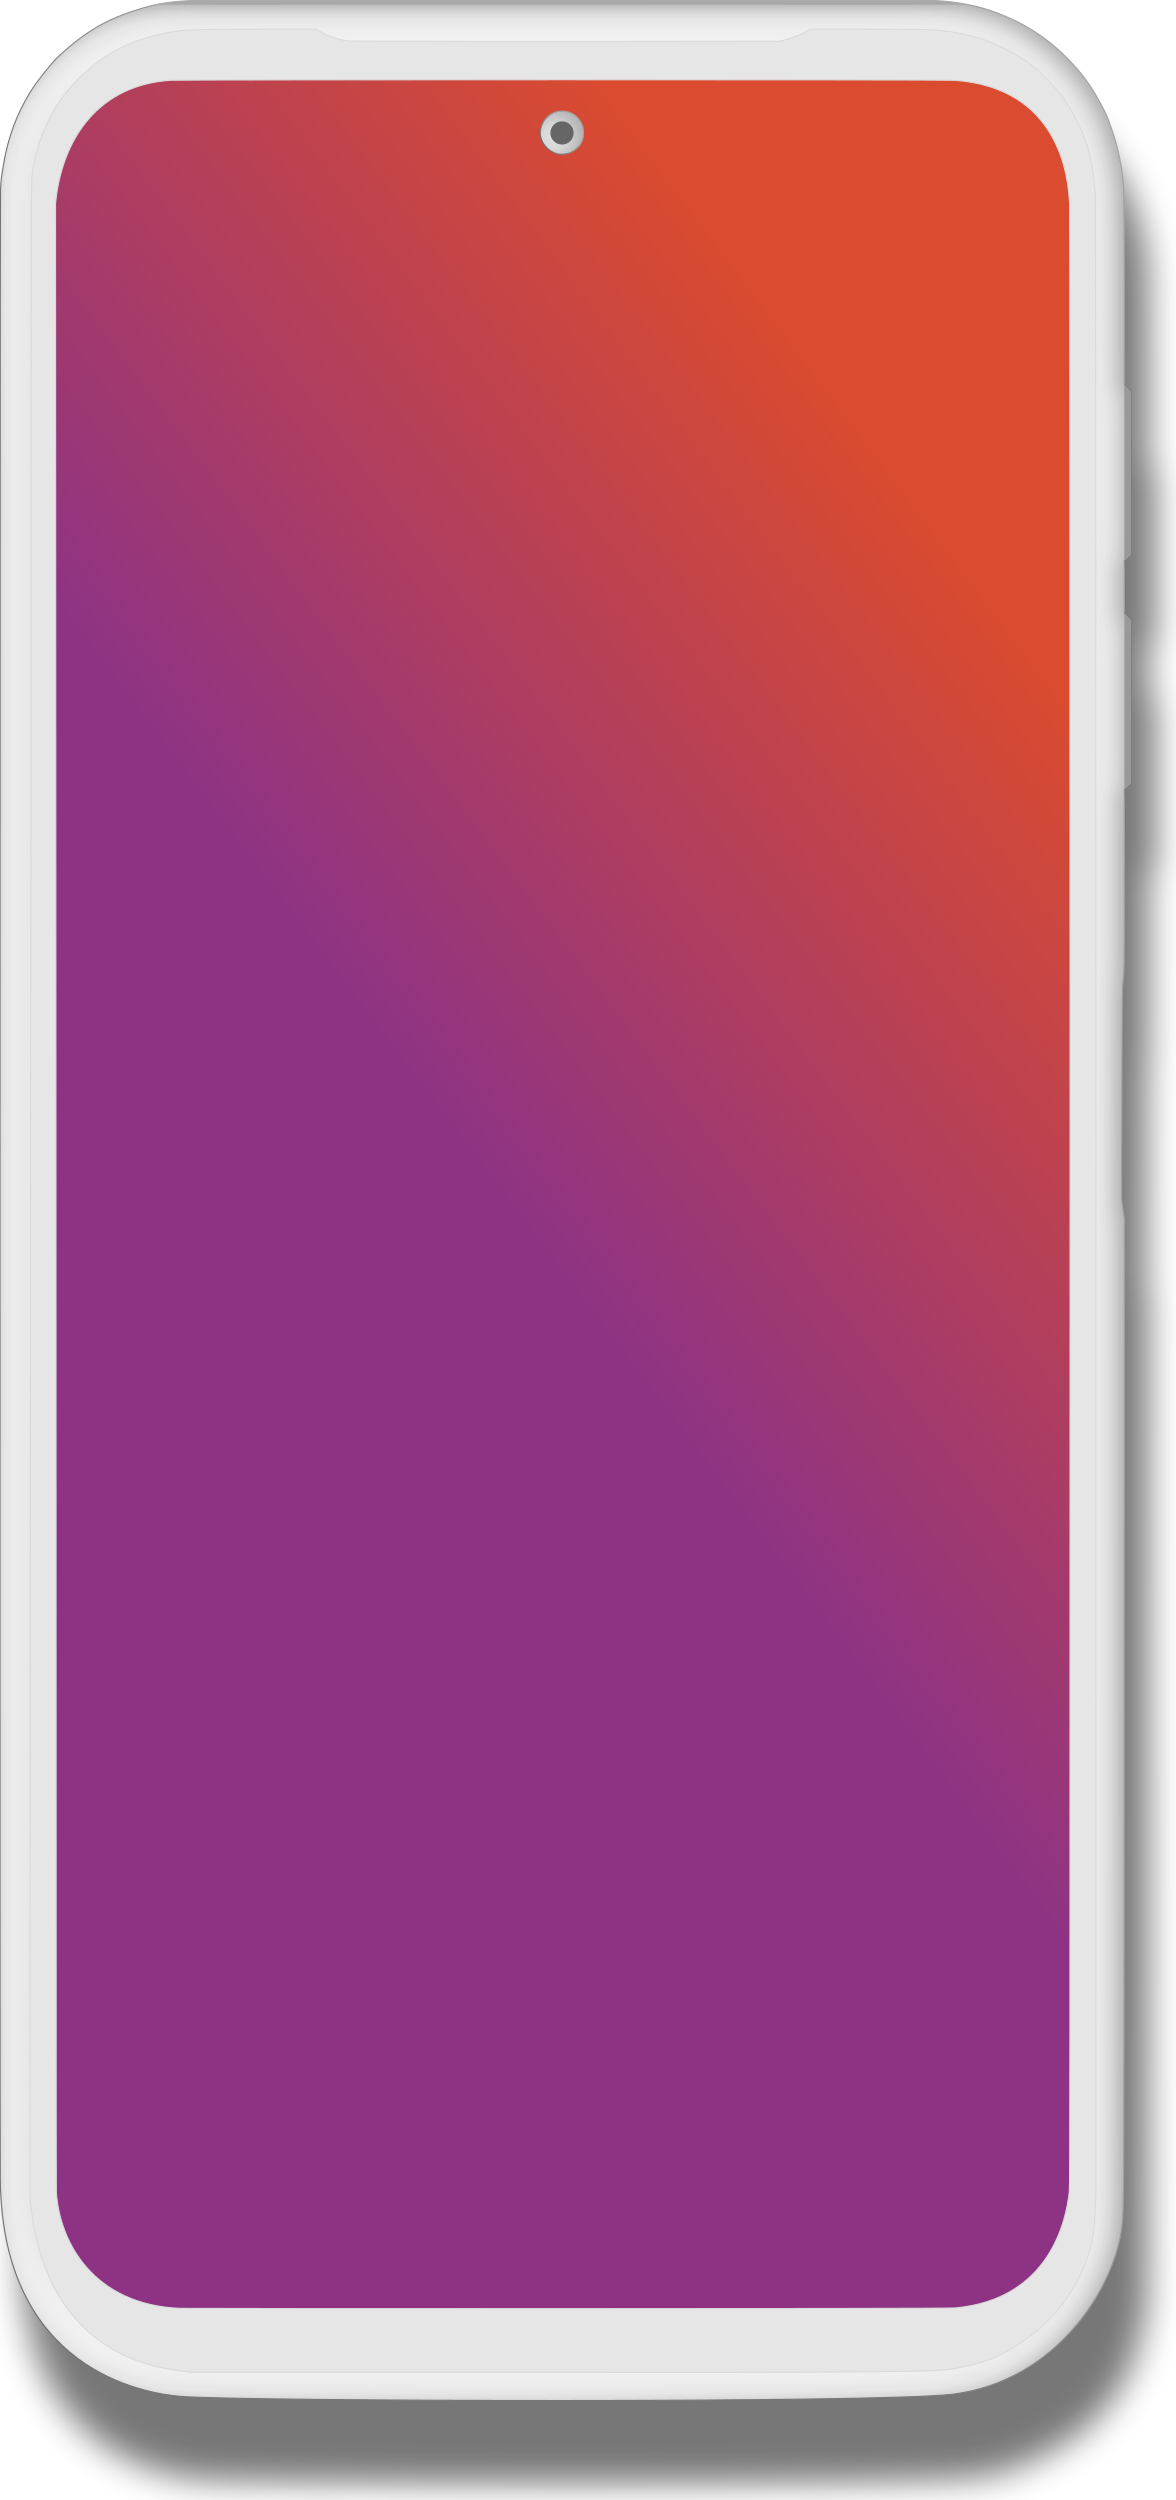
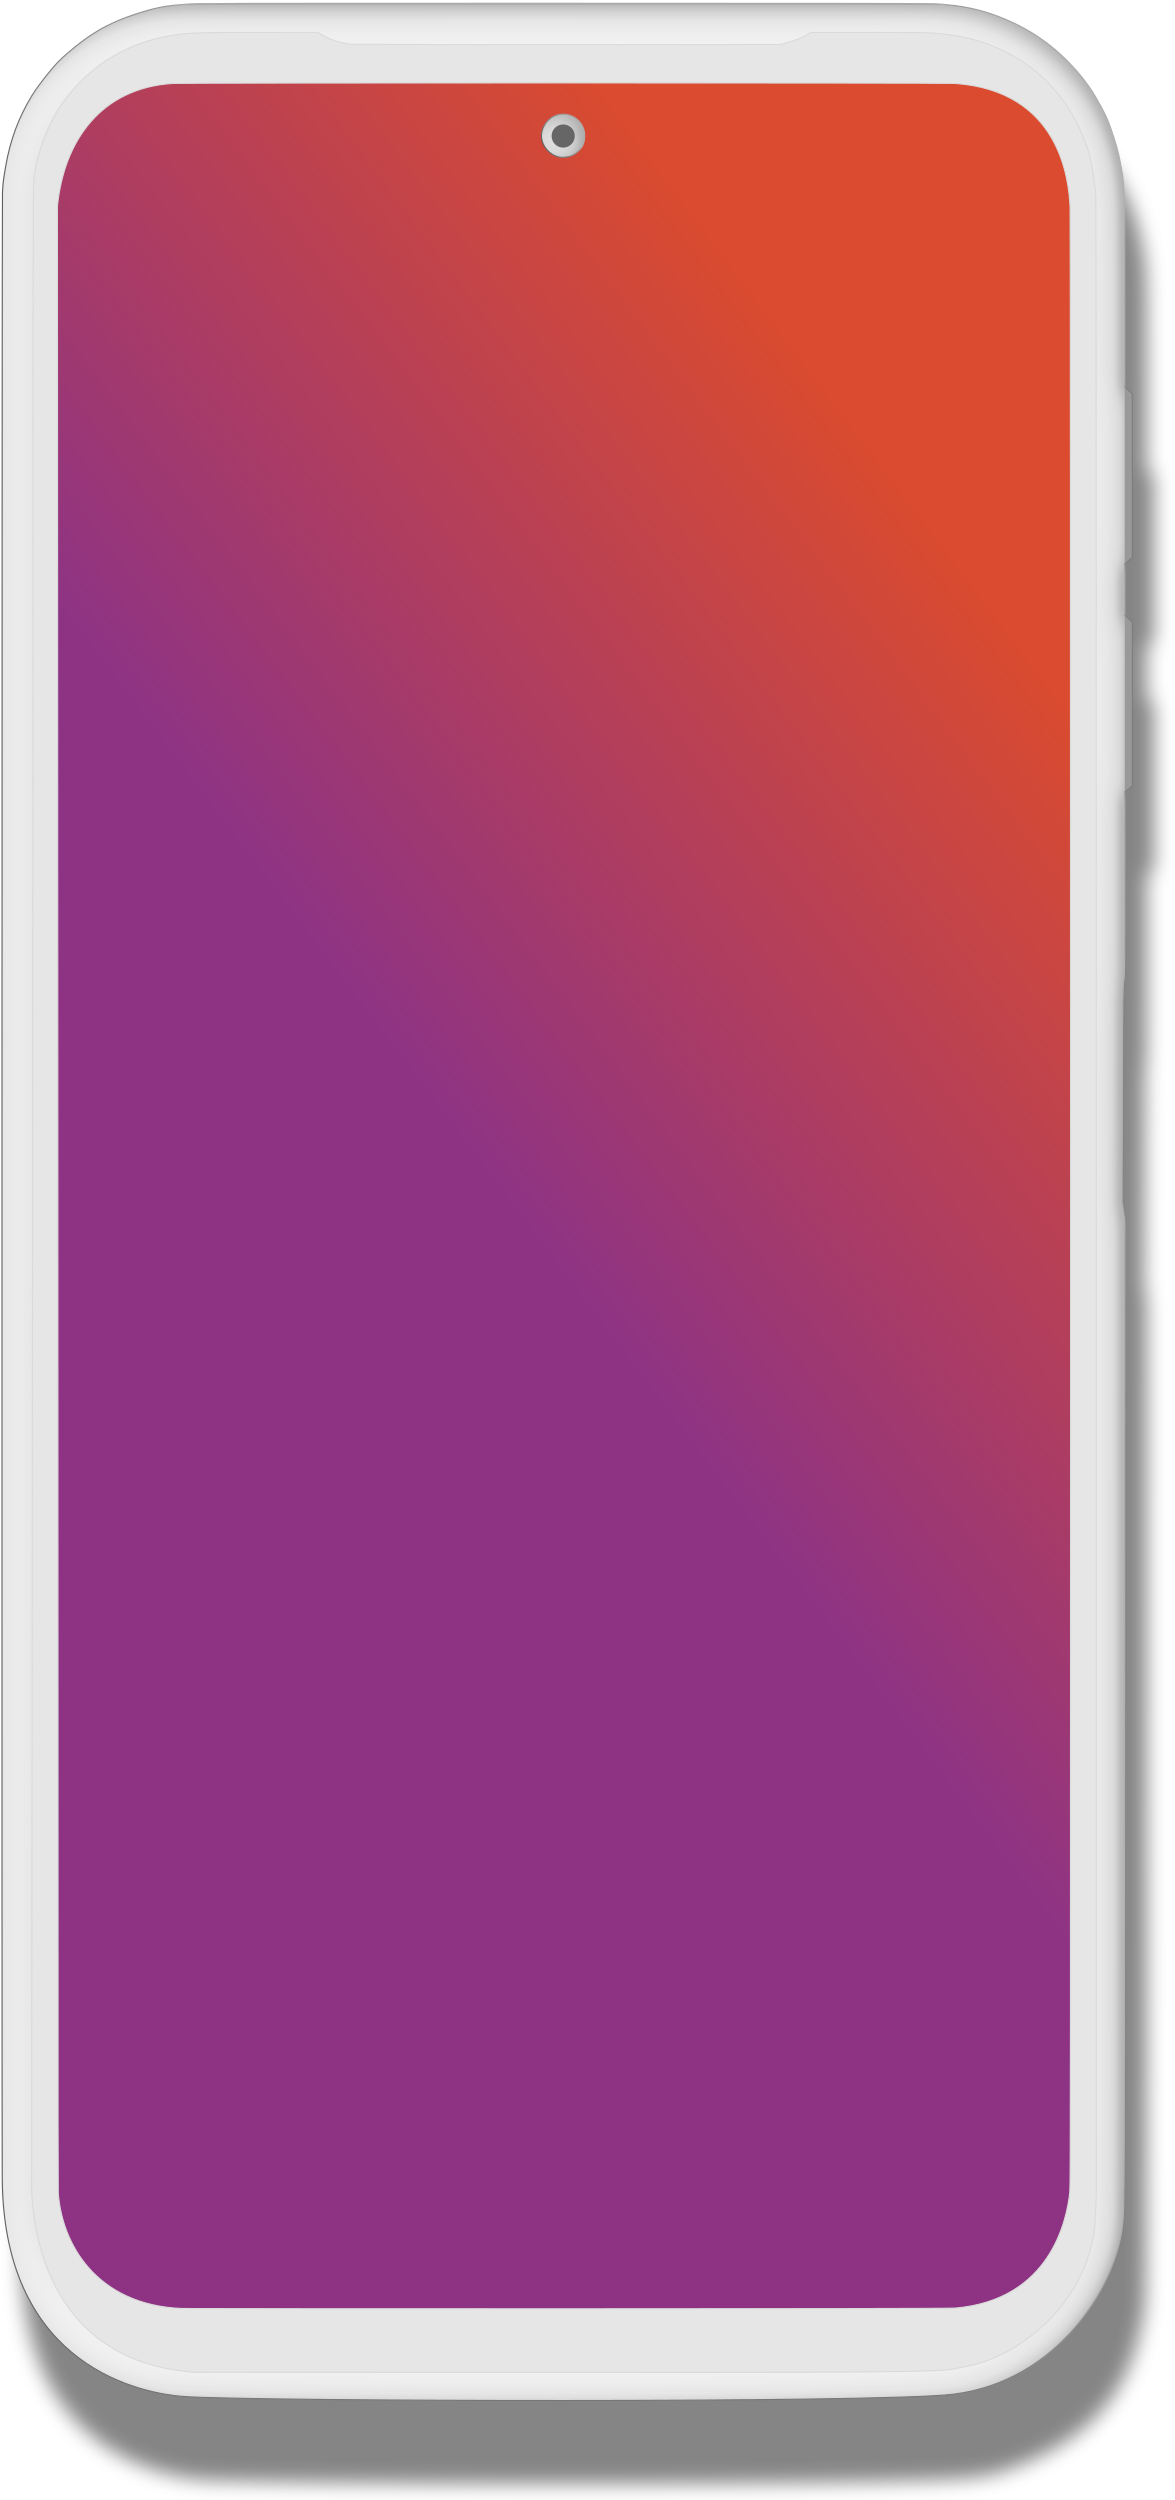
- <svg xmlns="http://www.w3.org/2000/svg" xmlns:xlink="http://www.w3.org/1999/xlink" width="103.253mm" height="219.639mm" viewBox="0 0 103.253 219.639" version="1.1" id="svg1" xml:space="preserve">
+ <svg xmlns="http://www.w3.org/2000/svg" xmlns:xlink="http://www.w3.org/1999/xlink" width="79.253mm" height="168.639mm" viewBox="0 0 79.253 168.639" version="1.1" id="svg1" xml:space="preserve">
  <defs id="defs1">
    <linearGradient id="linearGradient4">
      <stop style="stop-color:#8e3384;stop-opacity:1;" offset="0" id="stop3" />
      <stop style="stop-color:#da4b2f;stop-opacity:1;" offset="1" id="stop4" />
    </linearGradient>
-     <linearGradient xlink:href="#linearGradient4" id="linearGradient33" x1="62.469" y1="119.182" x2="113.338" y2="79.243" gradientUnits="userSpaceOnUse" gradientTransform="matrix(1.001218,0,0,1.042541,13.49673,-6.628594)" />
+     <linearGradient xlink:href="#linearGradient4" id="linearGradient33" x1="62.469" y1="119.182" x2="113.338" y2="79.243" gradientUnits="userSpaceOnUse" gradientTransform="matrix(0.7676902,0,0,0.7993748,22.95853,4.725523)" />
    <linearGradient id="linearGradient32-1">
      <stop style="stop-color:#8e3384;stop-opacity:0.749;" offset="0" id="stop32" />
      <stop style="stop-color:#da4b2f;stop-opacity:1;" offset="1" id="stop35" />
    </linearGradient>
-     <linearGradient xlink:href="#linearGradient32-1" id="linearGradient16" x1="62.469" y1="119.182" x2="113.338" y2="79.243" gradientUnits="userSpaceOnUse" gradientTransform="matrix(1.001218,0,0,1.042541,13.49673,-6.628594)" />
-     <filter style="color-interpolation-filters:sRGB" id="filter8" x="-0.076" y="-0.028" width="1.134" height="1.059">
+     <linearGradient xlink:href="#linearGradient32-1" id="linearGradient16" x1="62.469" y1="119.182" x2="113.338" y2="79.243" gradientUnits="userSpaceOnUse" gradientTransform="matrix(0.7676902,0,0,0.7993748,22.95853,4.725523)" />
+     <filter style="color-interpolation-filters:sRGB" id="filter8" x="-0.066" y="-0.028" width="1.116" height="1.059">
      <feFlood result="flood" in="SourceGraphic" flood-opacity="1" flood-color="rgb(203,203,203)" id="feFlood7" />
-       <feGaussianBlur result="blur" in="SourceGraphic" stdDeviation="0.7" id="feGaussianBlur7" />
+       <feGaussianBlur result="blur" in="SourceGraphic" stdDeviation="0.314 0.721" id="feGaussianBlur7" />
      <feOffset result="offset" in="blur" dx="-0.6" dy="0.4" id="feOffset7" />
      <feComposite result="comp1" operator="out" in="flood" in2="offset" id="feComposite7" />
      <feComposite result="fbSourceGraphic" operator="atop" in="comp1" in2="SourceGraphic" id="feComposite8" />
      <feColorMatrix result="fbSourceGraphicAlpha" in="fbSourceGraphic" values="0 0 0 -1 0 0 0 0 -1 0 0 0 0 -1 0 0 0 0 1 0" id="feColorMatrix1" />
      <feFlood id="feFlood1" result="flood" in="fbSourceGraphic" flood-opacity="0.176" flood-color="rgb(14,14,14)" />
      <feGaussianBlur id="feGaussianBlur1" result="blur" in="fbSourceGraphic" stdDeviation="1.7" />
      <feOffset id="feOffset1" result="offset" in="blur" dx="-1.1" dy="0.4" />
      <feComposite id="feComposite1" result="comp1" operator="out" in="flood" in2="offset" />
      <feComposite id="feComposite2" result="comp2" operator="atop" in="comp1" in2="fbSourceGraphic" />
    </filter>
    <filter style="color-interpolation-filters:sRGB" id="filter8-1" x="-0.263" y="-0.028" width="1.466" height="1.059">
      <feFlood result="flood" in="SourceGraphic" flood-opacity="1" flood-color="rgb(203,203,203)" id="feFlood7-8" />
      <feGaussianBlur result="blur" in="SourceGraphic" stdDeviation="0.7" id="feGaussianBlur7-7" />
      <feOffset result="offset" in="blur" dx="-0.6" dy="0.4" id="feOffset7-9" />
      <feComposite result="comp1" operator="out" in="flood" in2="offset" id="feComposite7-2" />
      <feComposite result="fbSourceGraphic" operator="atop" in="comp1" in2="SourceGraphic" id="feComposite8-0" />
      <feColorMatrix result="fbSourceGraphicAlpha" in="fbSourceGraphic" values="0 0 0 -1 0 0 0 0 -1 0 0 0 0 -1 0 0 0 0 1 0" id="feColorMatrix1-2" />
      <feFlood id="feFlood1-3" result="flood" in="fbSourceGraphic" flood-opacity="0.176" flood-color="rgb(14,14,14)" />
      <feGaussianBlur id="feGaussianBlur1-7" result="blur" in="fbSourceGraphic" stdDeviation="1.7" />
      <feOffset id="feOffset1-5" result="offset" in="blur" dx="-1.1" dy="0.4" />
      <feComposite id="feComposite1-9" result="comp1" operator="out" in="flood" in2="offset" />
      <feComposite id="feComposite2-2" result="comp2" operator="atop" in="comp1" in2="fbSourceGraphic" />
    </filter>
    <filter style="color-interpolation-filters:sRGB" id="filter8-12" x="-0.075" y="-0.028" width="1.134" height="1.059">
      <feFlood result="flood" in="SourceGraphic" flood-opacity="1" flood-color="rgb(203,203,203)" id="feFlood7-9" />
      <feGaussianBlur result="blur" in="SourceGraphic" stdDeviation="0.7" id="feGaussianBlur7-3" />
      <feOffset result="offset" in="blur" dx="-0.6" dy="0.4" id="feOffset7-1" />
      <feComposite result="comp1" operator="out" in="flood" in2="offset" id="feComposite7-9" />
      <feComposite result="fbSourceGraphic" operator="atop" in="comp1" in2="SourceGraphic" id="feComposite8-4" />
      <feColorMatrix result="fbSourceGraphicAlpha" in="fbSourceGraphic" values="0 0 0 -1 0 0 0 0 -1 0 0 0 0 -1 0 0 0 0 1 0" id="feColorMatrix1-7" />
      <feFlood id="feFlood1-8" result="flood" in="fbSourceGraphic" flood-opacity="0.176" flood-color="rgb(14,14,14)" />
      <feGaussianBlur id="feGaussianBlur1-4" result="blur" in="fbSourceGraphic" stdDeviation="1.7" />
      <feOffset id="feOffset1-50" result="offset" in="blur" dx="-1.1" dy="0.4" />
      <feComposite id="feComposite1-3" result="comp1" operator="out" in="flood" in2="offset" />
      <feComposite id="feComposite2-6" result="comp2" operator="atop" in="comp1" in2="fbSourceGraphic" />
    </filter>
-     <filter style="color-interpolation-filters:sRGB" id="filter5" x="-0.037" y="-0.017" width="1.073" height="1.035">
-       <feGaussianBlur stdDeviation="1.5" id="feGaussianBlur5" />
+     <filter style="color-interpolation-filters:sRGB" id="filter5" x="-0.021" y="-0.01" width="1.042" height="1.02">
+       <feGaussianBlur stdDeviation="0.85" id="feGaussianBlur5" />
    </filter>
  </defs>
  <g id="layer1" transform="translate(-53.49544,-41.10729)">
-     <path id="path1-0" style="display:inline;opacity:0.699;mix-blend-mode:luminosity;fill:#000000;fill-opacity:0.759;stroke:#7c7c7c;stroke-width:0.1;stroke-dasharray:none;stroke-opacity:0.68;filter:url(#filter5)" d="m 104.707,48.405 c -31.255,7e-4 -32.015,0.003 -33.153,0.089 -1.255,0.095 -1.972,0.2 -2.829,0.415 -0.837,0.21 -2.195,0.658 -2.949,0.974 -0.636,0.267 -1.725,0.812 -1.882,0.943 -0.038,0.032 -0.212,0.141 -0.387,0.243 -0.782,0.456 -2.384,1.739 -3.112,2.494 -0.696,0.722 -1.798,2.136 -2.29,2.941 -1.196,1.956 -1.929,3.932 -2.335,6.297 -0.198,1.154 -0.226,1.384 -0.273,2.256 -0.046,0.857 -0.065,170.943 -0.019,174.872 0.192,16.632 12.51,18.753 15.901,19.022 5.427,0.431 61.367,0.592 67.764,-0.195 0.535,-0.066 1.052,-0.16 1.56,-0.273 0.418,-0.089 0.822,-0.2 1.222,-0.319 0.016,-0.005 0.033,-0.009 0.049,-0.014 7.389,-2.671 11.156,-6.738 12.198,-14.264 0.173,-1.426 0.175,-1.83 0.19,-45.726 l 0.015,-42.72 -0.12,-0.816 -0.121,-0.817 0.027,-9.324 c 0.026,-9.053 0.03,-9.345 0.12,-10.028 0.091,-0.686 0.093,-0.902 0.093,-8.684 v -7.981 l 0.002,-0.003 v 0.002 l 0.649,-0.572 v -14.389 l -0.649,-0.607 v 0.015 l -0.002,-0.003 v -2.271 -2.264 l 0.647,-0.571 5.2e-4,-14.381 -0.643,-0.602 -0.006,-0.007 v -8.157 c -7e-5,-9.675 0.005,-9.547 -0.407,-11.673 -1.057,-5.527 -4.505,-10.381 -10.656,-12.745 -1.771,-0.681 -3.444,-1.019 -5.633,-1.138 -0.173,-0.009 -8.061,-0.008 -10.322,-0.014 v 5.17e-4 c -7e-5,0.008 8e-5,0.017 0,0.025 -4.9,-0.015 -8.151,-0.032 -22.648,-0.032 z" />
-     <rect style="fill:url(#linearGradient33);fill-opacity:1;stroke:url(#linearGradient16);stroke-width:0.254;stroke-dasharray:none" id="rect15" width="89.743" height="196.167" x="58.012" y="48.053" />
-     <path style="display:inline;fill:#f2f2f2;stroke:#646464;stroke-width:0.1;stroke-dasharray:none;stroke-opacity:1;filter:url(#filter8)" d="m 69.422,251.652 c -3.39,-0.269 -15.709,-2.39 -15.901,-19.022 -0.045,-3.929 -0.027,-174.014 0.019,-174.871 0.047,-0.872 0.074,-1.102 0.273,-2.256 0.406,-2.365 1.139,-4.341 2.335,-6.298 0.492,-0.805 1.593,-2.22 2.29,-2.941 0.728,-0.755 2.33,-2.038 3.112,-2.494 0.175,-0.102 0.349,-0.211 0.387,-0.243 0.157,-0.131 1.245,-0.676 1.881,-0.942 0.754,-0.316 2.112,-0.764 2.949,-0.974 0.856,-0.215 1.573,-0.32 2.829,-0.415 1.138,-0.086 1.898,-0.088 33.153,-0.089 21.013,-4.66e-4 32.277,0.015 32.828,0.045 2.189,0.12 3.862,0.458 5.633,1.138 2.696,1.036 4.876,2.554 6.803,4.737 0.895,1.014 1.505,1.908 2.229,3.267 0.382,0.717 0.546,1.087 0.784,1.766 0.463,1.321 0.644,1.964 0.84,2.976 0.412,2.126 0.407,1.998 0.408,11.673 l 6e-5,8.157 0.25,0.303 0.25,0.303 v 7.189 7.189 l -0.25,0.284 -0.25,0.284 v 2.27 2.27 l 0.25,0.294 0.25,0.294 v 7.2 7.199 l -0.25,0.284 -0.25,0.284 -4e-5,7.981 c -6e-5,7.782 -0.002,7.998 -0.093,8.684 -0.09,0.683 -0.094,0.974 -0.12,10.028 l -0.027,9.324 0.121,0.817 0.121,0.817 -0.015,42.72 c -0.015,43.897 -0.017,44.301 -0.19,45.726 -0.582,5.459 -5.748,13.721 -14.885,14.845 -6.397,0.787 -62.338,0.626 -67.764,0.195 z m 68.009,-7.717 c 1.126,-0.102 2.496,-0.421 3.566,-0.83 1.311,-0.501 2.789,-1.513 3.615,-2.474 0.509,-0.593 0.732,-0.9 1.129,-1.557 1.074,-1.776 1.564,-3.28 1.747,-5.365 0.061,-0.692 0.068,-10.529 0.067,-87.333 -7.2e-4,-52.479 -0.018,-86.921 -0.043,-87.488 -0.072,-1.606 -0.194,-2.296 -0.679,-3.844 -0.377,-1.205 -0.764,-2.046 -1.31,-2.85 -0.865,-1.274 -1.632,-1.988 -2.924,-2.722 -1.257,-0.713 -3.508,-1.345 -5.229,-1.468 -0.877,-0.062 -68.185,-0.062 -69.059,1.31e-4 -1.31,0.094 -2.787,0.434 -4.17,0.961 -0.722,0.275 -1.01,0.42 -1.592,0.796 -0.966,0.626 -1.709,1.364 -2.408,2.393 -0.399,0.588 -0.72,1.271 -1.09,2.324 -0.473,1.346 -0.565,1.691 -0.758,2.849 l -0.099,0.59 -0.015,87.549 c -0.01,61.555 -3.67e-4,87.768 0.034,88.288 0.129,1.978 0.683,3.649 1.774,5.35 0.618,0.965 1.403,1.896 2.014,2.392 0.712,0.577 1.78,1.21 2.67,1.583 0.859,0.36 2.324,0.731 3.27,0.829 0.172,0.018 0.703,0.047 1.18,0.065 0.477,0.018 15.906,0.029 34.285,0.025 25.76,-0.006 33.557,-0.02 34.024,-0.062 z M 102.409,54.614 c -0.692,-0.2 -1.235,-0.761 -1.41,-1.456 -0.168,-0.669 0.161,-1.502 0.765,-1.935 0.974,-0.697 2.31,-0.34 2.831,0.757 0.238,0.5 0.22,1.222 -0.042,1.706 -0.163,0.301 -0.546,0.648 -0.897,0.812 -0.351,0.164 -0.901,0.215 -1.246,0.115 z" id="path1" />
-     <circle style="opacity:1;fill:#666666;stroke-width:0.193" id="path3" cx="102.872" cy="52.788" r="1.021" />
-     <path style="fill:#999999;stroke:#717171;stroke-width:0.056;stroke-dasharray:none;stroke-opacity:1" d="m 152.277,110.515 0.649,-0.572 4.3e-4,-14.389 -0.649,-0.607" id="path4-6" transform="translate(1.2291667e-6)" />
-     <path style="opacity:1;fill:#999999;stroke:#717171;stroke-width:0.056;stroke-dasharray:none;stroke-opacity:1" d="m 152.274,90.426 0.649,-0.572 4.3e-4,-14.38 -0.649,-0.607" id="path4" />
-     <path style="display:inline;fill:#e6e6e6;stroke:#dadada;stroke-width:0.1;stroke-dasharray:none;stroke-opacity:1" d="M 69.439,249.418 C 57.947,248.063 56.294,237.805 56.107,233.557 l 0.079,-86.213 c 0.087,-94.48 -0.009,-89.817 0.183,-91.21 0.299,-2.165 1.287,-4.633 2.566,-6.411 1.104,-1.535 2.841,-3.122 4.33,-3.956 1.527,-0.856 2.84,-1.356 4.413,-1.682 1.849,-0.383 2.437,-0.411 8.631,-0.413 l 4.948,-0.001 0.396,0.227 c 0.785,0.45 1.642,0.721 2.578,0.814 12.581,0.079 25.164,0.033 37.746,0.023 l 0.475,-0.12 c 0.626,-0.158 1.333,-0.436 1.822,-0.717 l 0.396,-0.227 4.986,4.48e-4 c 2.906,2.62e-4 5.26,0.02 5.642,0.046 2.521,0.177 4.453,0.661 6.307,1.581 1.929,0.957 3.179,1.915 4.557,3.493 1.232,1.41 2.204,3.166 2.849,5.144 0.304,0.931 0.621,2.784 0.714,4.17 0.03,0.452 0.046,30.284 0.046,89.052 l 7e-4,86.706 -0.112,2.529 c -0.583,6.991 -6.68,11.784 -11.281,12.602 -2.448,0.407 2.072,0.579 -35.642,0.533 l -32.414,-0.005 z m 67.977,-5.544 c 8.226,-0.748 9.746,-7.565 10.025,-10.215 0.061,-0.691 0.068,-10.518 0.067,-87.237 -7.2e-4,-52.421 -0.018,-86.826 -0.043,-87.392 -0.113,-2.512 -0.953,-10.219 -10.11,-10.872 -0.874,-0.062 -67.972,-0.062 -68.843,1.31e-4 -6.311,0.397 -9.583,5.065 -10.139,10.832 l 0.04,86.524 c 0.028,61.487 -3.66e-4,87.672 0.033,88.191 0.289,4.433 3.282,9.894 10.874,10.207 0.841,0.032 67.102,0.053 68.095,-0.037 z" id="path6" />
+     <path id="path1-0" style="display:inline;opacity:0.699;mix-blend-mode:luminosity;fill:#000000;fill-opacity:0.68;stroke:#7c7c7c;stroke-width:0.1;stroke-dasharray:none;stroke-opacity:0.68;filter:url(#filter5)" d="m 104.506,48.405 c -31.255,7e-4 -32.015,0.003 -33.153,0.089 -1.255,0.095 -1.972,0.2 -2.829,0.415 -0.837,0.21 -2.195,0.658 -2.949,0.974 -0.636,0.267 -1.725,0.812 -1.882,0.943 -0.038,0.032 -0.212,0.141 -0.387,0.243 -0.782,0.456 -2.384,1.739 -3.112,2.494 -0.696,0.722 -1.798,2.136 -2.29,2.941 -1.196,1.956 -1.929,3.932 -2.335,6.297 -0.198,1.154 -0.226,1.384 -0.273,2.256 -0.046,0.857 -0.065,170.943 -0.019,174.872 0.192,16.632 12.51,18.753 15.901,19.022 5.427,0.431 61.367,0.592 67.764,-0.195 0.535,-0.066 1.052,-0.16 1.56,-0.273 0.418,-0.089 0.822,-0.2 1.222,-0.319 0.016,-0.005 0.033,-0.009 0.049,-0.014 7.389,-2.671 11.156,-6.738 12.198,-14.264 0.173,-1.426 0.175,-1.83 0.19,-45.726 l 0.015,-42.72 -0.12,-0.816 -0.121,-0.817 0.027,-9.324 c 0.026,-9.053 0.03,-9.345 0.12,-10.028 0.091,-0.686 0.093,-0.902 0.093,-8.684 v -7.981 l 0.002,-0.003 v 0.002 l 0.649,-0.572 v -14.389 l -0.649,-0.607 v 0.015 l -0.002,-0.003 v -2.271 -2.264 l 0.647,-0.571 5.2e-4,-14.381 -0.643,-0.602 -0.006,-0.007 v -8.157 c -7e-5,-9.675 0.005,-9.547 -0.407,-11.673 -1.057,-5.527 -4.505,-10.381 -10.656,-12.745 -1.771,-0.681 -3.444,-1.019 -5.633,-1.138 -0.173,-0.009 -8.061,-0.008 -10.322,-0.014 v 5.17e-4 c -7e-5,0.008 8e-5,0.017 0,0.025 -4.9,-0.015 -8.151,-0.032 -22.648,-0.032 z" transform="matrix(0.7667559,0,0,0.7667559,12.60983,9.808037)" />
+     <rect style="fill:url(#linearGradient33);fill-opacity:1;stroke:url(#linearGradient16);stroke-width:0.195;stroke-dasharray:none" id="rect15" width="68.811" height="150.412" x="57.091" y="46.653" />
+     <path style="display:inline;fill:#f2f2f2;stroke:#646464;stroke-width:0.1;stroke-dasharray:none;stroke-opacity:1;filter:url(#filter8)" d="m 69.422,251.652 c -3.39,-0.269 -15.709,-2.39 -15.901,-19.022 -0.045,-3.929 -0.027,-174.014 0.019,-174.871 0.047,-0.872 0.074,-1.102 0.273,-2.256 0.406,-2.365 1.139,-4.341 2.335,-6.298 0.492,-0.805 1.593,-2.22 2.29,-2.941 0.728,-0.755 2.33,-2.038 3.112,-2.494 0.175,-0.102 0.349,-0.211 0.387,-0.243 0.157,-0.131 1.245,-0.676 1.881,-0.942 0.754,-0.316 2.112,-0.764 2.949,-0.974 0.856,-0.215 1.573,-0.32 2.829,-0.415 1.138,-0.086 1.898,-0.088 33.153,-0.089 21.013,-4.66e-4 32.277,0.015 32.828,0.045 2.189,0.12 3.862,0.458 5.633,1.138 2.696,1.036 4.876,2.554 6.803,4.737 0.895,1.014 1.505,1.908 2.229,3.267 0.382,0.717 0.546,1.087 0.784,1.766 0.463,1.321 0.644,1.964 0.84,2.976 0.412,2.126 0.407,1.998 0.408,11.673 l 6e-5,8.157 0.25,0.303 0.25,0.303 v 7.189 7.189 l -0.25,0.284 -0.25,0.284 v 2.27 2.27 l 0.25,0.294 0.25,0.294 v 7.2 7.199 l -0.25,0.284 -0.25,0.284 -4e-5,7.981 c -6e-5,7.782 -0.002,7.998 -0.093,8.684 -0.09,0.683 -0.094,0.974 -0.12,10.028 l -0.027,9.324 0.121,0.817 0.121,0.817 -0.015,42.72 c -0.015,43.897 -0.017,44.301 -0.19,45.726 -0.582,5.459 -5.748,13.721 -14.885,14.845 -6.397,0.787 -62.338,0.626 -67.764,0.195 z m 68.009,-7.717 c 1.126,-0.102 2.496,-0.421 3.566,-0.83 1.311,-0.501 2.789,-1.513 3.615,-2.474 0.509,-0.593 0.732,-0.9 1.129,-1.557 1.074,-1.776 1.564,-3.28 1.747,-5.365 0.061,-0.692 0.068,-10.529 0.067,-87.333 -7.2e-4,-52.479 -0.018,-86.921 -0.043,-87.488 -0.072,-1.606 -0.194,-2.296 -0.679,-3.844 -0.377,-1.205 -0.764,-2.046 -1.31,-2.85 -0.865,-1.274 -1.632,-1.988 -2.924,-2.722 -1.257,-0.713 -3.508,-1.345 -5.229,-1.468 -0.877,-0.062 -68.185,-0.062 -69.059,1.31e-4 -1.31,0.094 -2.787,0.434 -4.17,0.961 -0.722,0.275 -1.01,0.42 -1.592,0.796 -0.966,0.626 -1.709,1.364 -2.408,2.393 -0.399,0.588 -0.72,1.271 -1.09,2.324 -0.473,1.346 -0.565,1.691 -0.758,2.849 l -0.099,0.59 -0.015,87.549 c -0.01,61.555 -3.67e-4,87.768 0.034,88.288 0.129,1.978 0.683,3.649 1.774,5.35 0.618,0.965 1.403,1.896 2.014,2.392 0.712,0.577 1.78,1.21 2.67,1.583 0.859,0.36 2.324,0.731 3.27,0.829 0.172,0.018 0.703,0.047 1.18,0.065 0.477,0.018 15.906,0.029 34.285,0.025 25.76,-0.006 33.557,-0.02 34.024,-0.062 z M 102.409,54.614 c -0.692,-0.2 -1.235,-0.761 -1.41,-1.456 -0.168,-0.669 0.161,-1.502 0.765,-1.935 0.974,-0.697 2.31,-0.34 2.831,0.757 0.238,0.5 0.22,1.222 -0.042,1.706 -0.163,0.301 -0.546,0.648 -0.897,0.812 -0.351,0.164 -0.901,0.215 -1.246,0.115 z" id="path1" transform="matrix(0.7667559,0,0,0.7667559,12.60983,9.808037)" />
+     <circle style="fill:#666666;stroke-width:0.148" id="path3" cx="91.487" cy="50.283" r="0.783" />
+     <path style="fill:#999999;stroke:#717171;stroke-width:0.043;stroke-dasharray:none;stroke-opacity:1" d="m 129.367,79.143 0.497,-0.438 3.3e-4,-11.026 -0.498,-0.465" id="path4" />
+     <path style="fill:#999999;stroke:#717171;stroke-width:0.043;stroke-dasharray:none;stroke-opacity:1" d="m 129.369,94.546 0.498,-0.439 3.3e-4,-11.033 -0.498,-0.465" id="path4-6" />
+     <path style="fill:#666666;stroke-width:0.191" d="m 129.366,79.136 0.381,-0.434" id="path5" />
+     <path style="fill:#e6e6e6;stroke:#dadada;stroke-width:0.077;stroke-dasharray:none;stroke-opacity:1" d="m 65.853,201.051 c -8.812,-1.039 -10.079,-8.905 -10.223,-12.161 l 0.061,-66.104 c 0.067,-72.443 -0.007,-68.868 0.14,-69.936 0.23,-1.66 0.987,-3.552 1.967,-4.916 0.846,-1.177 2.178,-2.394 3.32,-3.034 1.171,-0.656 2.178,-1.04 3.384,-1.29 1.418,-0.294 1.869,-0.315 6.618,-0.317 l 3.794,-9.97e-4 0.304,0.174 c 0.602,0.345 1.259,0.553 1.976,0.624 9.647,0.061 19.295,0.025 28.942,0.018 l 0.364,-0.092 c 0.48,-0.121 1.022,-0.334 1.397,-0.549 l 0.304,-0.174 3.823,3.43e-4 c 2.228,2.01e-4 4.033,0.015 4.326,0.036 1.933,0.136 3.415,0.507 4.836,1.213 1.479,0.734 2.437,1.469 3.494,2.679 0.945,1.081 1.69,2.427 2.185,3.944 0.233,0.714 0.476,2.135 0.547,3.197 0.023,0.347 0.035,23.22 0.035,68.281 l 5.3e-4,66.482 -0.086,1.939 c -0.447,5.361 -5.122,9.035 -8.65,9.663 -1.877,0.312 1.589,0.444 -27.329,0.409 l -24.854,-0.004 z m 52.122,-4.251 c 6.307,-0.574 7.473,-5.801 7.687,-7.832 0.046,-0.53 0.052,-8.065 0.051,-66.889 -5.5e-4,-40.194 -0.014,-66.574 -0.033,-67.008 -0.087,-1.926 -0.731,-7.835 -7.752,-8.336 -0.67,-0.048 -52.118,-0.048 -52.786,1e-4 -4.839,0.305 -7.348,3.884 -7.774,8.305 l 0.031,66.343 c 0.022,47.145 -2.81e-4,67.223 0.026,67.621 0.222,3.399 2.517,7.586 8.338,7.826 0.645,0.024 51.451,0.041 52.212,-0.029 z" id="path6" />
  </g>
</svg>
